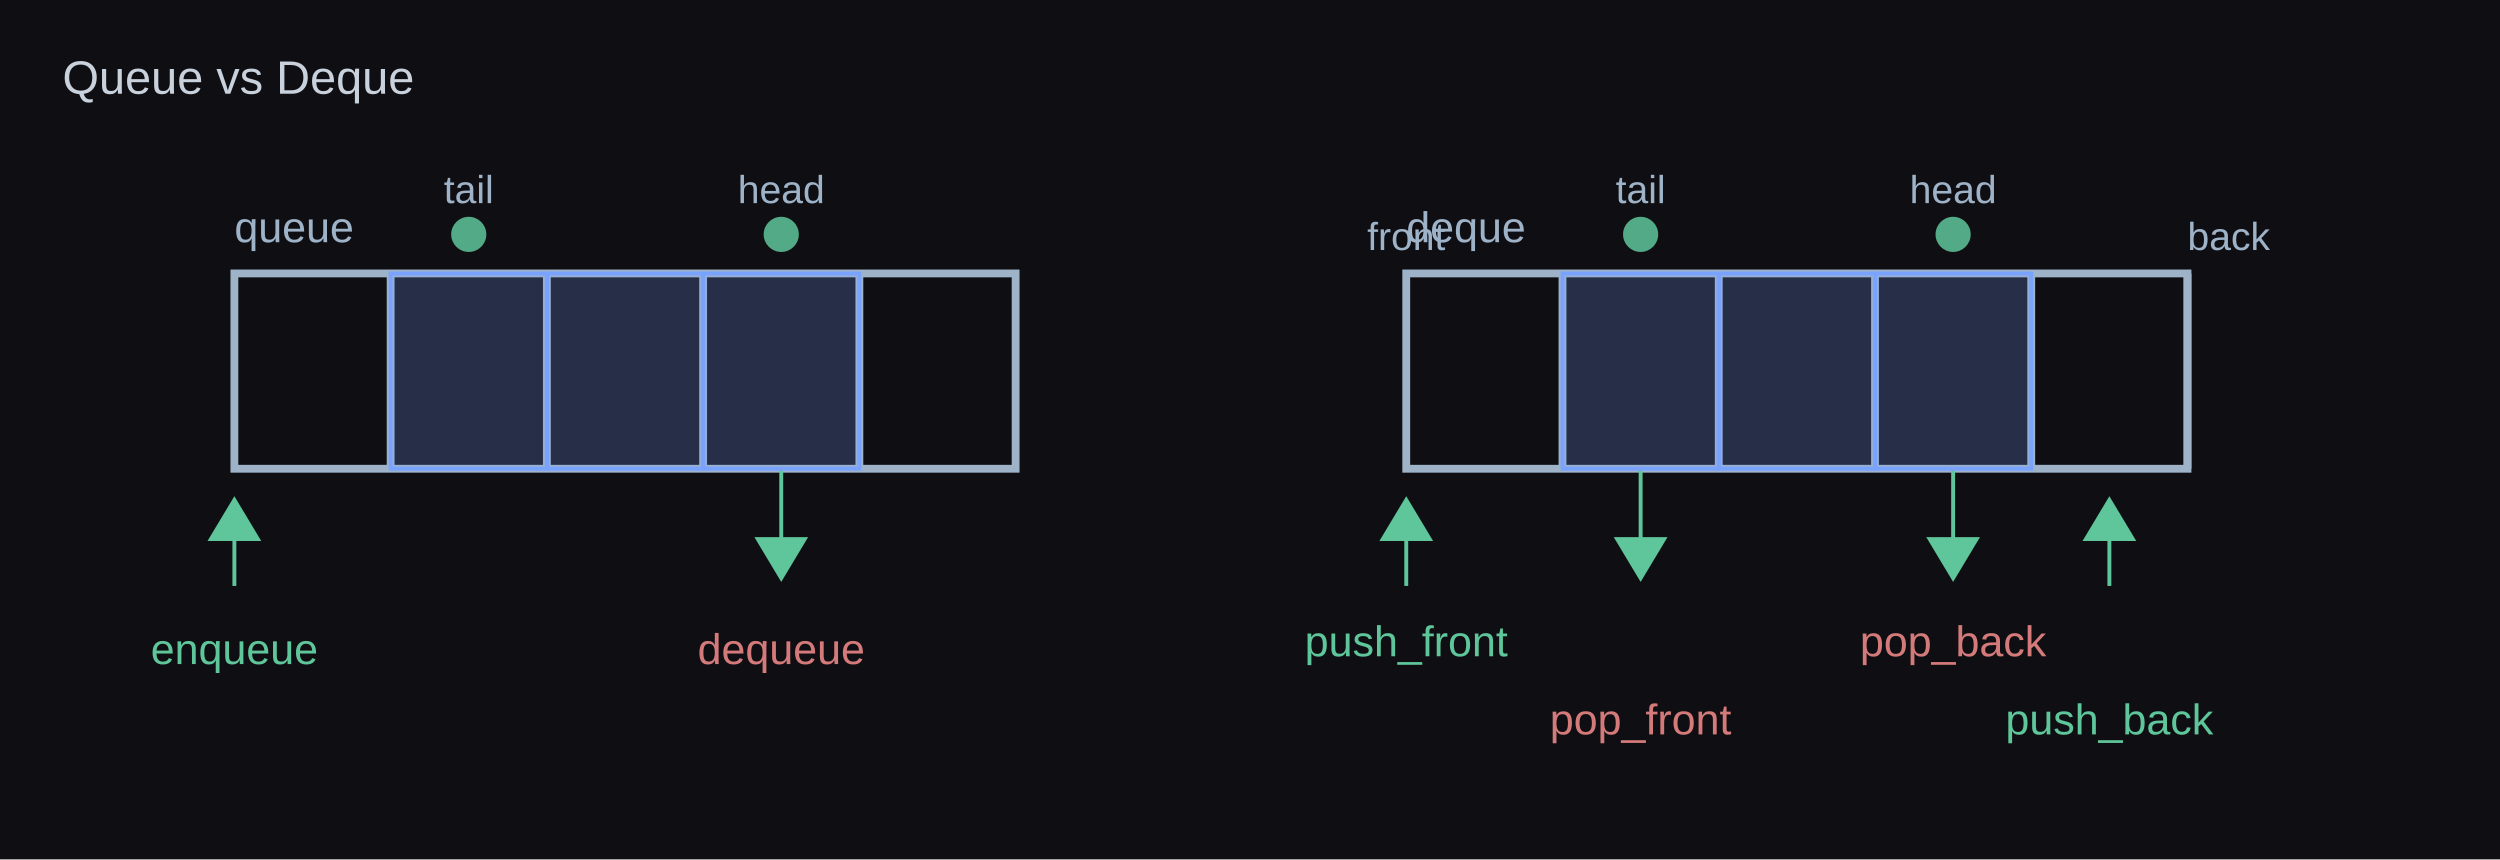
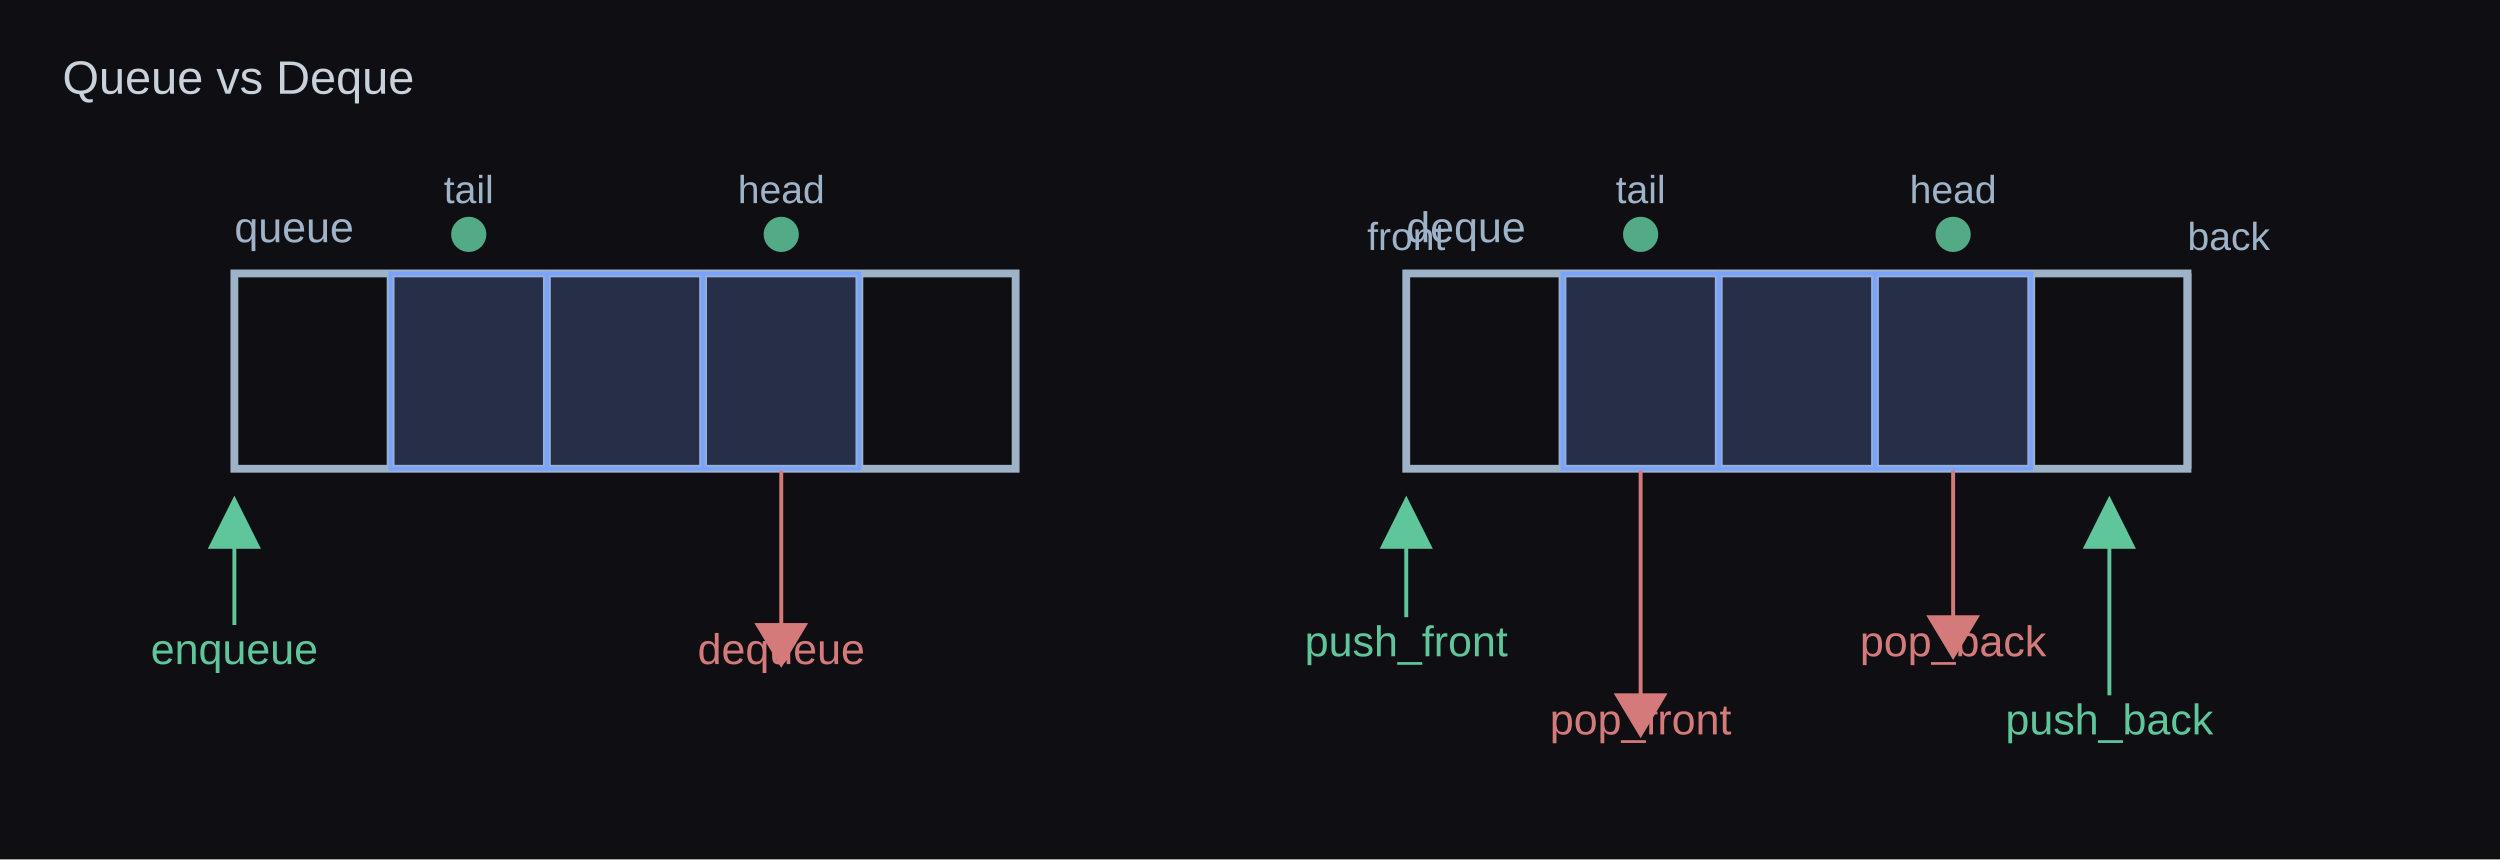
<svg xmlns="http://www.w3.org/2000/svg" width="640" height="220" viewBox="0 0 640 220">
  <rect x="0" y="0" width="640" height="220" fill="#0f0f13" />
  <g font-family="Verdana,Arial,sans-serif" font-size="12" fill="#c8d1dc">
    <text x="16" y="24">Queue vs Deque</text>
  </g>
  <g fill="none" stroke="#9fb3c8" stroke-width="2">
    <rect x="60" y="70" width="200" height="50" />
    <line x1="100" y1="70" x2="100" y2="120" />
    <line x1="140" y1="70" x2="140" y2="120" />
    <line x1="180" y1="70" x2="180" y2="120" />
    <line x1="220" y1="70" x2="220" y2="120" />
  </g>
  <g stroke="#5ec69a" fill="#5ec69a">
-     <line x1="60" y1="150" x2="60" y2="130" />
-     <polygon points="54,138 66,138 60,128" />
-     <line x1="200" y1="120" x2="200" y2="140" />
-     <polygon points="194,138 206,138 200,148" />
+     <line x1="60" y1="160" x2="60" y2="130" />
+     <polygon points="54,140 66,140 60,128" />
+   </g>
+   <g stroke="#d57a7a" fill="#d57a7a">
+     <line x1="200" y1="120" x2="200" y2="160" />
+     <polygon points="194,160 206,160 200,170" />
  </g>
  <g font-family="Verdana,Arial,sans-serif" font-size="11">
    <text x="60" y="170" text-anchor="middle" fill="#5ec69a">enqueue</text>
    <text x="200" y="170" text-anchor="middle" fill="#d57a7a">dequeue</text>
  </g>
  <g font-family="Verdana,Arial,sans-serif" font-size="11" fill="#9fb3c8">
    <text x="60" y="62">queue</text>
  </g>
  <g fill="rgba(122,162,255,0.22)" stroke="#7aa2ff">
    <rect x="100" y="70" width="40" height="50" />
    <rect x="140" y="70" width="40" height="50" />
    <rect x="180" y="70" width="40" height="50" />
  </g>
  <g fill="none" stroke="#9fb3c8" stroke-width="2">
    <rect x="360" y="70" width="200" height="50" />
    <line x1="400" y1="70" x2="400" y2="120" />
    <line x1="440" y1="70" x2="440" y2="120" />
    <line x1="480" y1="70" x2="480" y2="120" />
    <line x1="520" y1="70" x2="520" y2="120" />
    <line x1="560" y1="70" x2="560" y2="120" />
  </g>
  <g stroke="#5ec69a" fill="#5ec69a">
-     <line x1="360" y1="150" x2="360" y2="130" />
-     <polygon points="354,138 366,138 360,128" />
-     <line x1="500" y1="120" x2="500" y2="140" />
-     <polygon points="494,138 506,138 500,148" />
-     <line x1="540" y1="150" x2="540" y2="130" />
-     <polygon points="534,138 546,138 540,128" />
-     <line x1="420" y1="120" x2="420" y2="140" />
-     <polygon points="414,138 426,138 420,148" />
+     <line x1="360" y1="158" x2="360" y2="130" />
+     <polygon points="354,140 366,140 360,128" />
+     <line x1="540" y1="178" x2="540" y2="130" />
+     <polygon points="534,140 546,140 540,128" />
+   </g>
+   <g stroke="#d57a7a" fill="#d57a7a">
+     <line x1="420" y1="120" x2="420" y2="178" />
+     <polygon points="414,178 426,178 420,188" />
+     <line x1="500" y1="120" x2="500" y2="158" />
+     <polygon points="494,158 506,158 500,168" />
  </g>
  <g font-family="Verdana,Arial,sans-serif" font-size="11">
    <text x="360" y="168" text-anchor="middle" fill="#5ec69a">push_front</text>
    <text x="420" y="188" text-anchor="middle" fill="#d57a7a">pop_front</text>
    <text x="500" y="168" text-anchor="middle" fill="#d57a7a">pop_back</text>
    <text x="540" y="188" text-anchor="middle" fill="#5ec69a">push_back</text>
  </g>
  <g font-family="Verdana,Arial,sans-serif" font-size="10" fill="#9fb3c8">
    <text x="350" y="64">front</text>
    <text x="560" y="64">back</text>
  </g>
  <g font-family="Verdana,Arial,sans-serif" font-size="11" fill="#9fb3c8">
    <text x="360" y="62">deque</text>
  </g>
  <g fill="rgba(122,162,255,0.22)" stroke="#7aa2ff">
    <rect x="400" y="70" width="40" height="50" />
    <rect x="440" y="70" width="40" height="50" />
    <rect x="480" y="70" width="40" height="50" />
  </g>
  <g fill="#5ec69a" stroke="#5ec69a" opacity="0.85">
    <circle cx="120" cy="60" r="4" />
    <circle cx="200" cy="60" r="4" />
  </g>
  <g font-family="Verdana,Arial,sans-serif" font-size="10" fill="#9fb3c8" text-anchor="middle">
    <text x="120" y="52">tail</text>
    <text x="200" y="52">head</text>
  </g>
  <g fill="#5ec69a" stroke="#5ec69a" opacity="0.85">
    <circle cx="420" cy="60" r="4" />
    <circle cx="500" cy="60" r="4" />
  </g>
  <g font-family="Verdana,Arial,sans-serif" font-size="10" fill="#9fb3c8" text-anchor="middle">
    <text x="420" y="52">tail</text>
    <text x="500" y="52">head</text>
  </g>
</svg>
